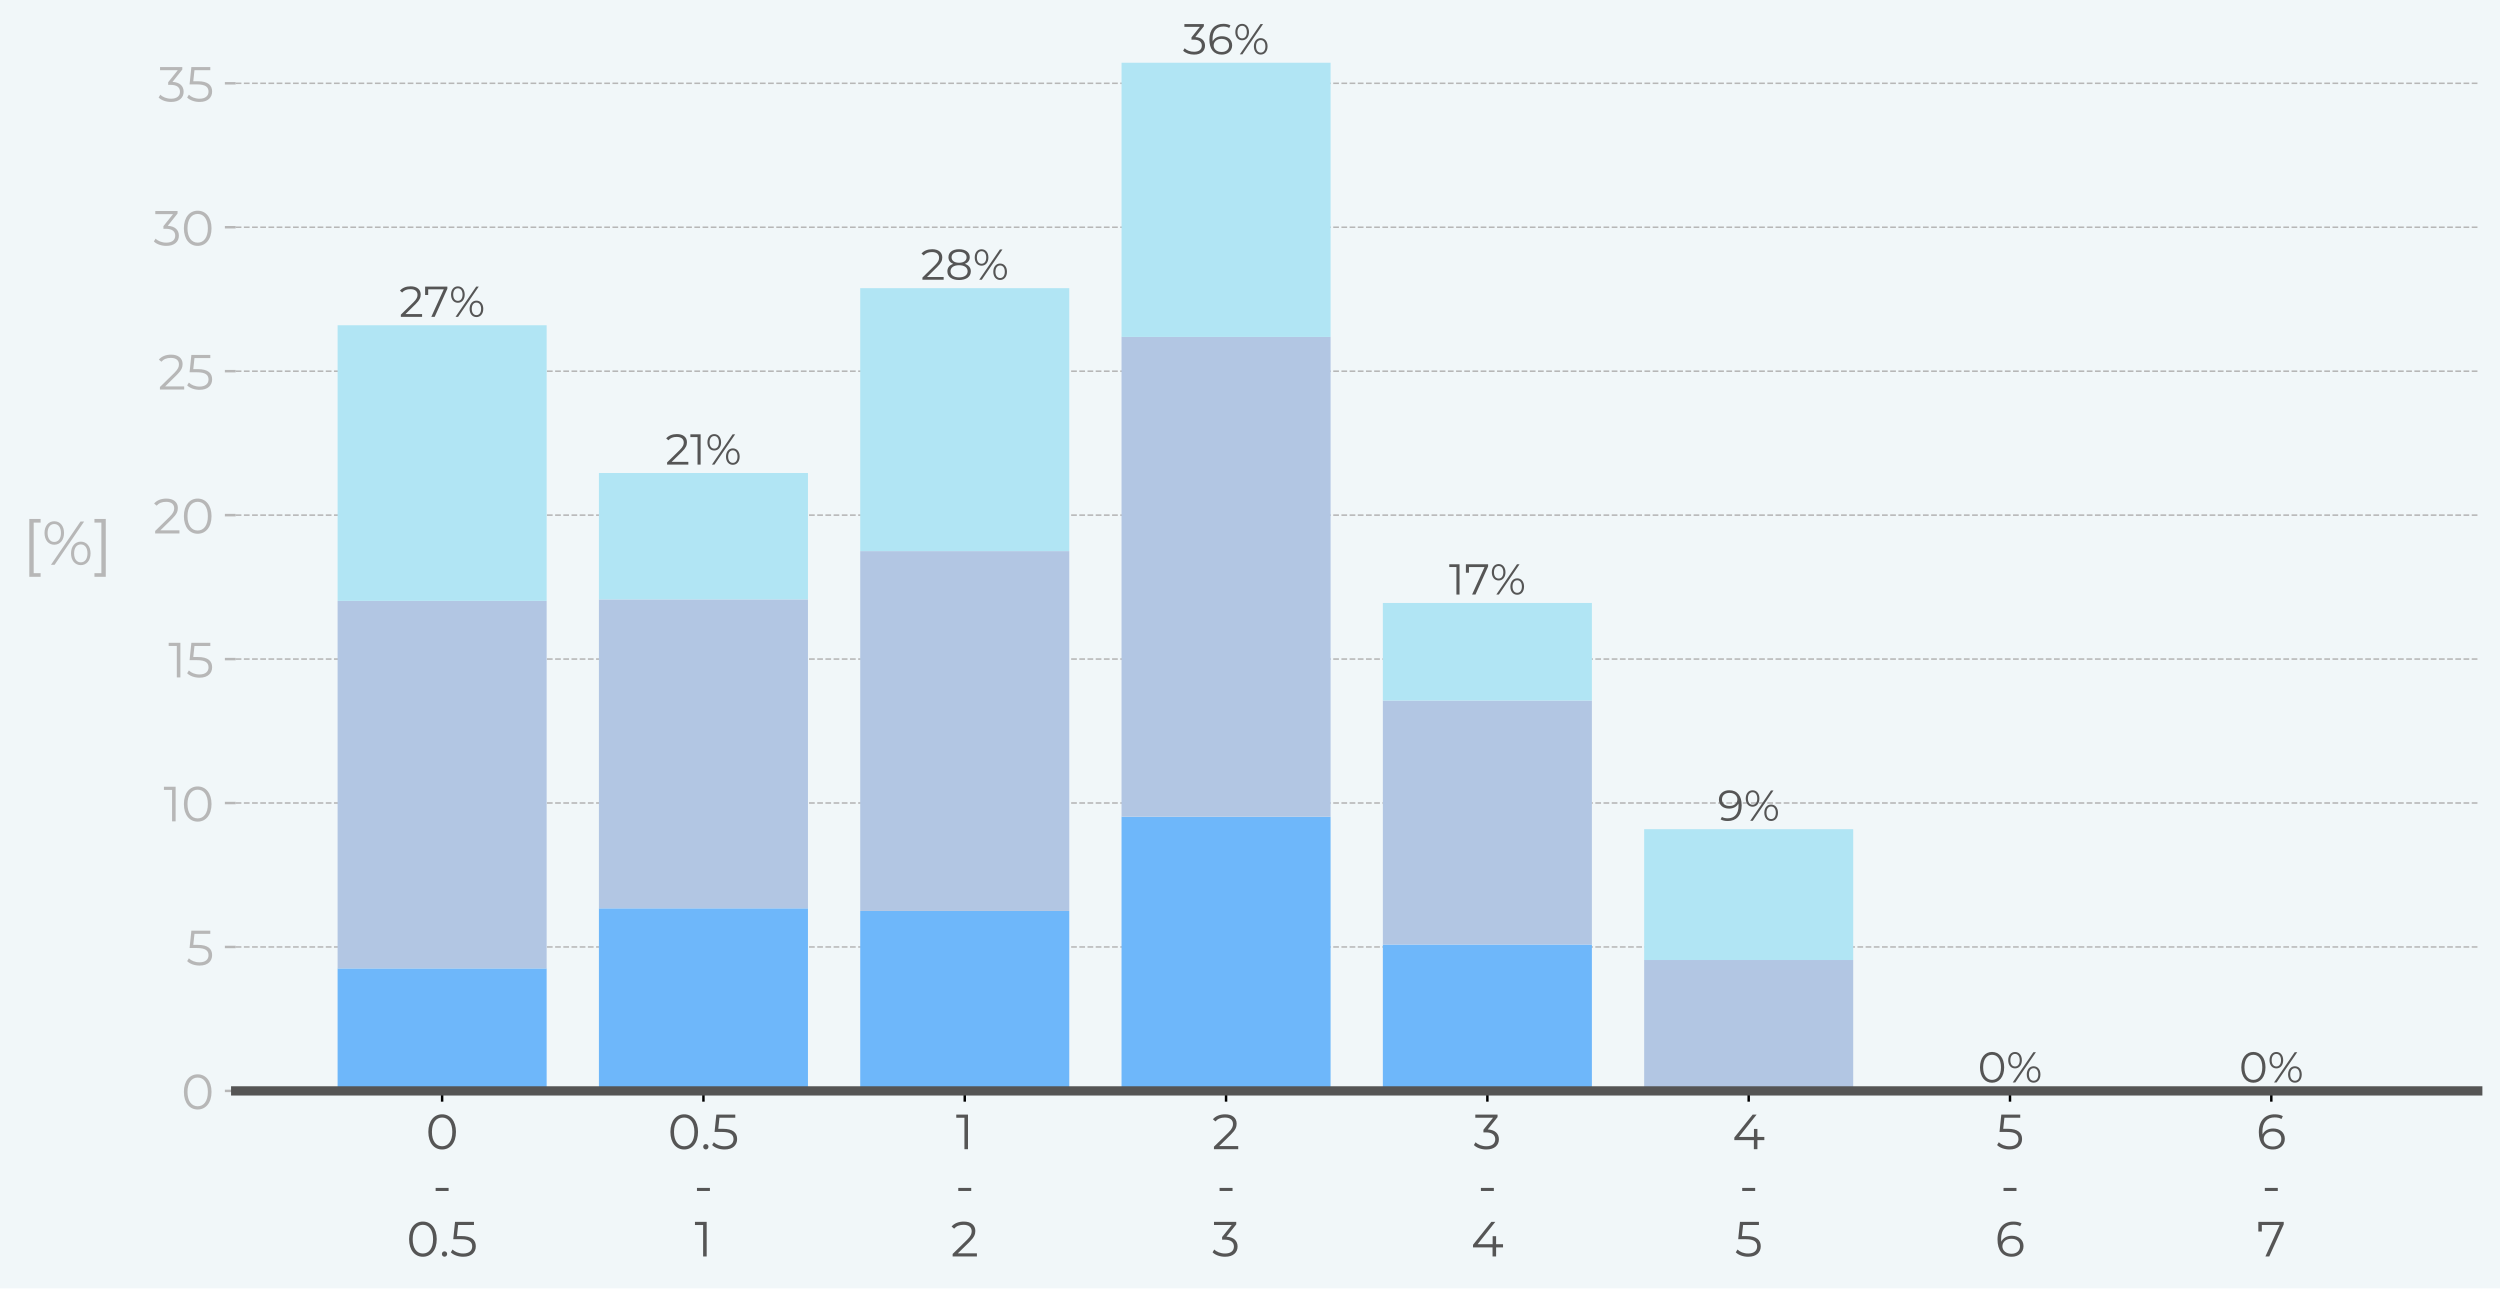
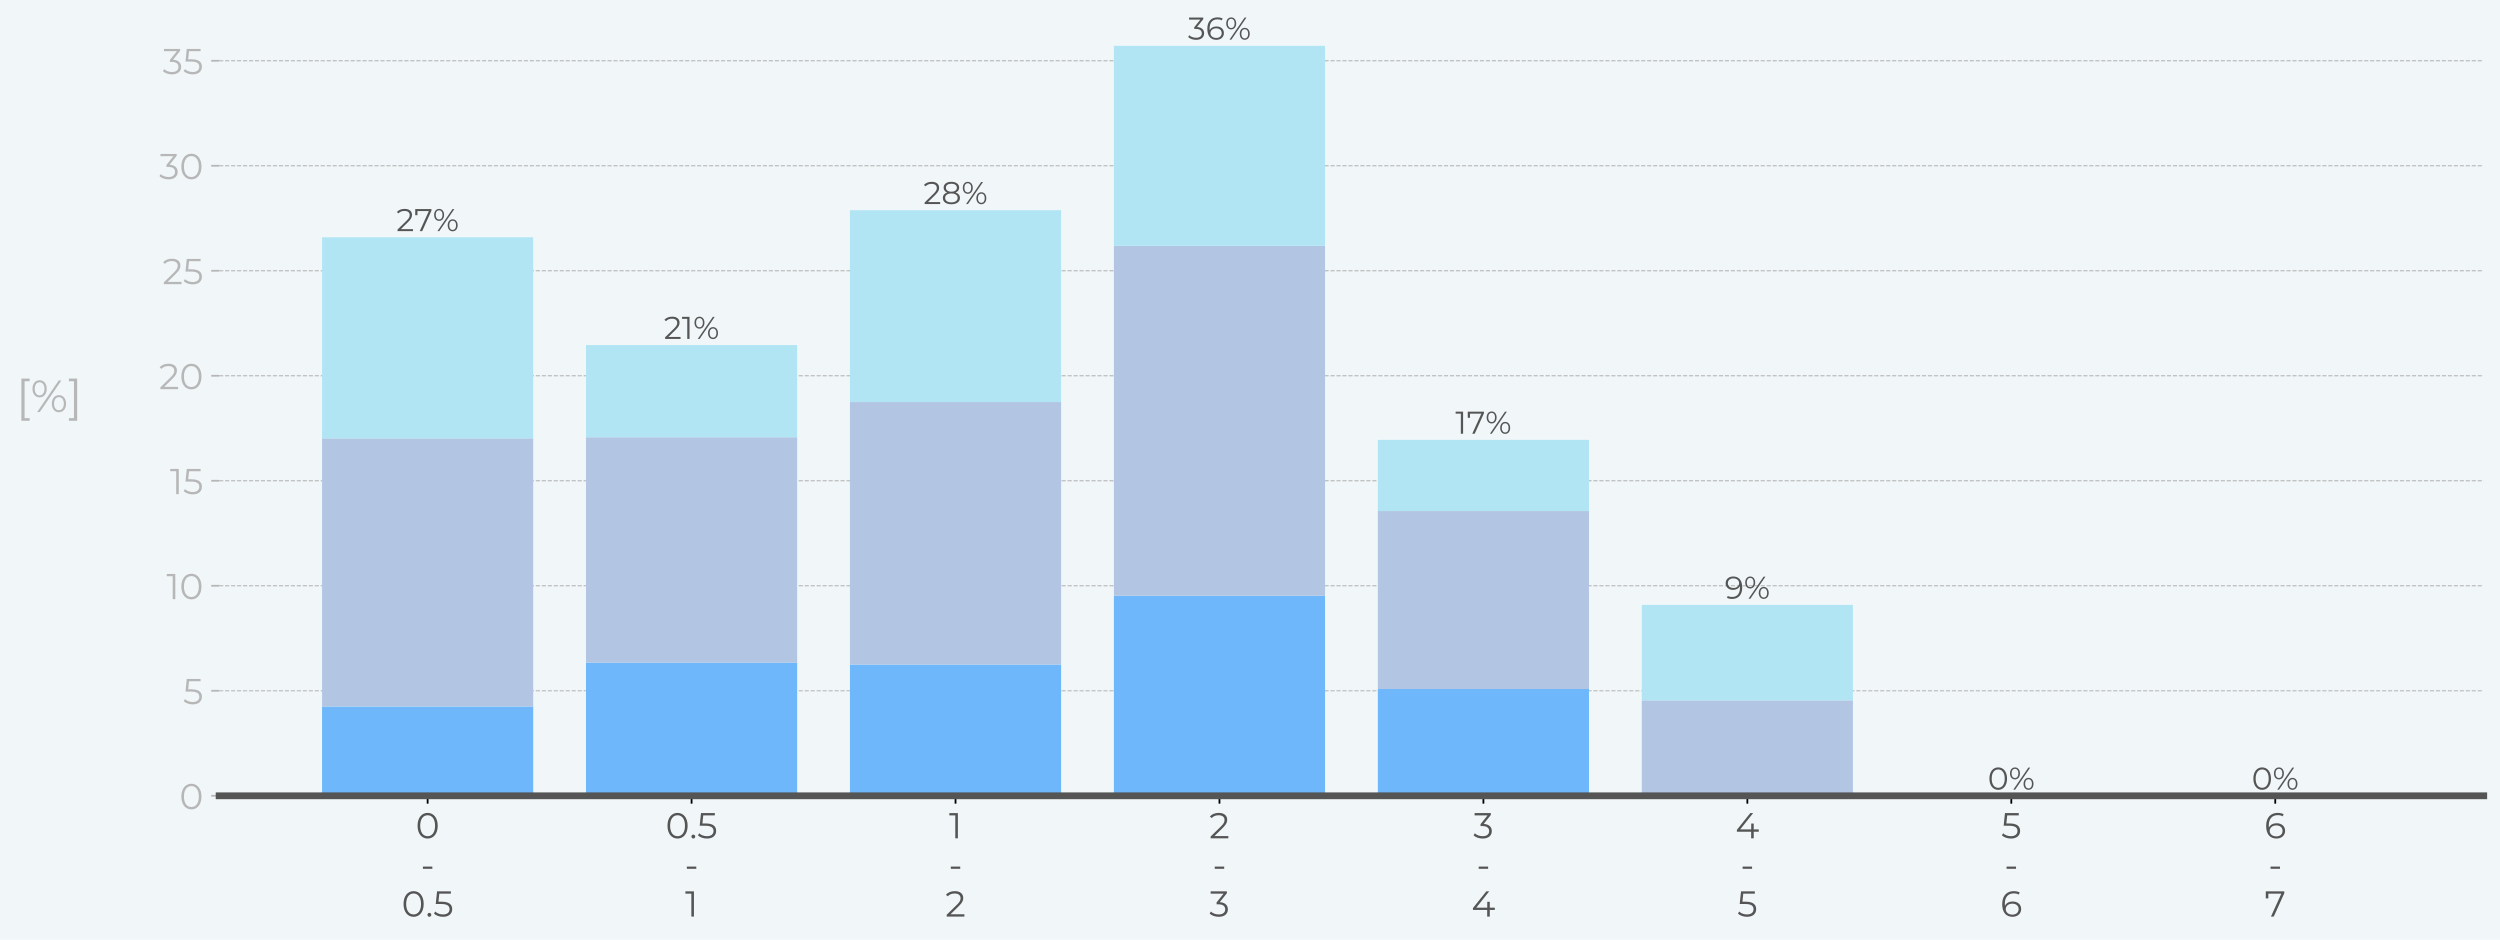
- <svg xmlns="http://www.w3.org/2000/svg" xmlns:xlink="http://www.w3.org/1999/xlink" width="808.855pt" height="416.827pt" viewBox="0 0 808.855 416.827" version="1.1">
+ <svg xmlns="http://www.w3.org/2000/svg" xmlns:xlink="http://www.w3.org/1999/xlink" width="1108.78pt" height="416.827pt" viewBox="0 0 1108.78 416.827" version="1.1">
  <defs>
    <style type="text/css">*{stroke-linejoin: round; stroke-linecap: butt}</style>
  </defs>
  <g id="figure_1">
    <g id="patch_1">
-       <path d="M 0 416.827  L 808.855 416.827  L 808.855 0  L 0 0  z " style="fill: #f1f7f9" />
+       <path d="M 0 416.827  L 1108.78 416.827  L 1108.78 0  L 0 0  z " style="fill: #f1f7f9" />
    </g>
    <g id="axes_1">
      <g id="patch_2">
-         <path d="M 76.255 352.945  L 801.655 352.945  L 801.655 20.305  L 76.255 20.305  z " style="fill: #f1f7f9" />
+         <path d="M 97.18 352.945  L 1101.58 352.945  L 1101.58 20.305  L 97.18 20.305  z " style="fill: #f1f7f9" />
      </g>
      <g id="matplotlib.axis_1">
        <g id="xtick_1">
          <g id="line2d_1">
            <defs>
-               <path id="mc1f35558c4" d="M 0 0  L 0 3.5  " style="stroke: #000000; stroke-width: 0.8" />
+               <path id="m3d3ce4e5b3" d="M 0 0  L 0 3.5  " style="stroke: #000000; stroke-width: 0.8" />
            </defs>
            <g>
-               <use xlink:href="#mc1f35558c4" x="143.046" y="352.945" style="stroke: #000000; stroke-width: 0.8" />
+               <use xlink:href="#m3d3ce4e5b3" x="189.66" y="352.945" style="stroke: #000000; stroke-width: 0.8" />
            </g>
          </g>
          <g id="text_1">
-             <g style="fill: #555555" transform="translate(137.7497 371.8178)scale(0.16 -0.16)">
+             <g style="fill: #555555" transform="translate(184.3635 371.8178)scale(0.16 -0.16)">
              <defs>
                <path id="Montserrat-Regular-30" d="M 2118 -38  C 3155 -38 3910 813 3910 2240  C 3910 3667 3155 4518 2118 4518  C 1082 4518 333 3667 333 2240  C 333 813 1082 -38 2118 -38  z M 2118 384  C 1338 384 800 1043 800 2240  C 800 3437 1338 4096 2118 4096  C 2899 4096 3437 3437 3437 2240  C 3437 1043 2899 384 2118 384  z " transform="scale(0.015625)" />
              </defs>
              <use xlink:href="#Montserrat-Regular-30" />
            </g>
-             <g style="fill: #555555" transform="translate(139.9897 389.1698)scale(0.16 -0.16)">
+             <g style="fill: #555555" transform="translate(186.6035 389.1698)scale(0.16 -0.16)">
              <defs>
                <path id="Montserrat-Regular-2d" d="M 384 1536  L 2061 1536  L 2061 1933  L 384 1933  L 384 1536  z " transform="scale(0.015625)" />
              </defs>
              <use xlink:href="#Montserrat-Regular-2d" />
            </g>
-             <g style="fill: #555555" transform="translate(131.5259 406.5218)scale(0.16 -0.16)">
+             <g style="fill: #555555" transform="translate(178.1397 406.5218)scale(0.16 -0.16)">
              <defs>
                <path id="Montserrat-Regular-2e" d="M 678 -32  C 864 -32 1024 122 1024 320  C 1024 518 864 666 678 666  C 493 666 339 518 339 320  C 339 122 493 -32 678 -32  z " transform="scale(0.015625)" />
                <path id="Montserrat-Regular-35" d="M 1510 2643  L 934 2643  L 1088 4070  L 3136 4070  L 3136 4480  L 685 4480  L 454 2234  L 1408 2234  C 2547 2234 2906 1875 2906 1299  C 2906 755 2502 384 1741 384  C 1165 384 653 602 365 902  L 141 538  C 486 186 1101 -38 1747 -38  C 2842 -38 3373 557 3373 1318  C 3373 2112 2861 2643 1510 2643  z " transform="scale(0.015625)" />
              </defs>
              <use xlink:href="#Montserrat-Regular-30" />
              <use xlink:href="#Montserrat-Regular-2e" x="66.2" />
              <use xlink:href="#Montserrat-Regular-35" x="87.4" />
            </g>
          </g>
        </g>
        <g id="xtick_2">
          <g id="line2d_2">
            <g>
-               <use xlink:href="#mc1f35558c4" x="227.591" y="352.945" style="stroke: #000000; stroke-width: 0.8" />
+               <use xlink:href="#m3d3ce4e5b3" x="306.723" y="352.945" style="stroke: #000000; stroke-width: 0.8" />
            </g>
          </g>
          <g id="text_2">
-             <g style="fill: #555555" transform="translate(216.0714 371.8178)scale(0.16 -0.16)">
+             <g style="fill: #555555" transform="translate(295.2027 371.8178)scale(0.16 -0.16)">
              <use xlink:href="#Montserrat-Regular-30" />
              <use xlink:href="#Montserrat-Regular-2e" x="66.2" />
              <use xlink:href="#Montserrat-Regular-35" x="87.4" />
            </g>
-             <g style="fill: #555555" transform="translate(224.5351 389.1698)scale(0.16 -0.16)">
-               <use xlink:href="#Montserrat-Regular-2d" />
-             </g>
-             <g style="fill: #555555" transform="translate(224.7039 406.5218)scale(0.16 -0.16)">
+             <g style="fill: #555555" transform="translate(303.6664 389.1698)scale(0.16 -0.16)">
+               <use xlink:href="#Montserrat-Regular-2d" />
+             </g>
+             <g style="fill: #555555" transform="translate(303.8352 406.5218)scale(0.16 -0.16)">
              <defs>
                <path id="Montserrat-Regular-31" d="M 58 4480  L 58 4070  L 1114 4070  L 1114 0  L 1574 0  L 1574 4480  L 58 4480  z " transform="scale(0.015625)" />
              </defs>
              <use xlink:href="#Montserrat-Regular-31" />
            </g>
          </g>
        </g>
        <g id="xtick_3">
          <g id="line2d_3">
            <g>
-               <use xlink:href="#mc1f35558c4" x="312.137" y="352.945" style="stroke: #000000; stroke-width: 0.8" />
+               <use xlink:href="#m3d3ce4e5b3" x="423.786" y="352.945" style="stroke: #000000; stroke-width: 0.8" />
            </g>
          </g>
          <g id="text_3">
-             <g style="fill: #555555" transform="translate(309.2493 371.8178)scale(0.16 -0.16)">
+             <g style="fill: #555555" transform="translate(420.8981 371.8178)scale(0.16 -0.16)">
              <use xlink:href="#Montserrat-Regular-31" />
            </g>
-             <g style="fill: #555555" transform="translate(309.0806 389.1698)scale(0.16 -0.16)">
-               <use xlink:href="#Montserrat-Regular-2d" />
-             </g>
-             <g style="fill: #555555" transform="translate(307.5931 406.5218)scale(0.16 -0.16)">
+             <g style="fill: #555555" transform="translate(420.7293 389.1698)scale(0.16 -0.16)">
+               <use xlink:href="#Montserrat-Regular-2d" />
+             </g>
+             <g style="fill: #555555" transform="translate(419.2418 406.5218)scale(0.16 -0.16)">
              <defs>
                <path id="Montserrat-Regular-32" d="M 928 410  L 2451 1907  C 3053 2496 3187 2880 3187 3309  C 3187 4058 2611 4518 1702 4518  C 1018 4518 461 4288 115 3878  L 442 3597  C 736 3936 1139 4096 1664 4096  C 2349 4096 2714 3776 2714 3258  C 2714 2950 2618 2650 2112 2150  L 250 326  L 250 0  L 3392 0  L 3392 410  L 928 410  z " transform="scale(0.015625)" />
              </defs>
              <use xlink:href="#Montserrat-Regular-32" />
            </g>
          </g>
        </g>
        <g id="xtick_4">
          <g id="line2d_4">
            <g>
-               <use xlink:href="#mc1f35558c4" x="396.682" y="352.945" style="stroke: #000000; stroke-width: 0.8" />
+               <use xlink:href="#m3d3ce4e5b3" x="540.849" y="352.945" style="stroke: #000000; stroke-width: 0.8" />
            </g>
          </g>
          <g id="text_4">
-             <g style="fill: #555555" transform="translate(392.1385 371.8178)scale(0.16 -0.16)">
+             <g style="fill: #555555" transform="translate(536.3048 371.8178)scale(0.16 -0.16)">
              <use xlink:href="#Montserrat-Regular-32" />
            </g>
-             <g style="fill: #555555" transform="translate(393.626 389.1698)scale(0.16 -0.16)">
-               <use xlink:href="#Montserrat-Regular-2d" />
-             </g>
-             <g style="fill: #555555" transform="translate(392.1698 406.5218)scale(0.16 -0.16)">
+             <g style="fill: #555555" transform="translate(537.7923 389.1698)scale(0.16 -0.16)">
+               <use xlink:href="#Montserrat-Regular-2d" />
+             </g>
+             <g style="fill: #555555" transform="translate(536.336 406.5218)scale(0.16 -0.16)">
              <defs>
                <path id="Montserrat-Regular-33" d="M 1856 2560  L 3123 4154  L 3123 4480  L 243 4480  L 243 4070  L 2534 4070  L 1293 2515  L 1293 2176  L 1613 2176  C 2445 2176 2822 1824 2822 1286  C 2822 730 2413 384 1670 384  C 1088 384 570 602 282 902  L 58 538  C 403 186 1024 -38 1670 -38  C 2752 -38 3296 538 3296 1286  C 3296 2003 2816 2509 1856 2560  z " transform="scale(0.015625)" />
              </defs>
              <use xlink:href="#Montserrat-Regular-33" />
            </g>
          </g>
        </g>
        <g id="xtick_5">
          <g id="line2d_5">
            <g>
-               <use xlink:href="#mc1f35558c4" x="481.228" y="352.945" style="stroke: #000000; stroke-width: 0.8" />
+               <use xlink:href="#m3d3ce4e5b3" x="657.911" y="352.945" style="stroke: #000000; stroke-width: 0.8" />
            </g>
          </g>
          <g id="text_5">
-             <g style="fill: #555555" transform="translate(476.7152 371.8178)scale(0.16 -0.16)">
+             <g style="fill: #555555" transform="translate(653.399 371.8178)scale(0.16 -0.16)">
              <use xlink:href="#Montserrat-Regular-33" />
            </g>
-             <g style="fill: #555555" transform="translate(478.1715 389.1698)scale(0.16 -0.16)">
-               <use xlink:href="#Montserrat-Regular-2d" />
-             </g>
-             <g style="fill: #555555" transform="translate(475.9402 406.5218)scale(0.16 -0.16)">
+             <g style="fill: #555555" transform="translate(654.8552 389.1698)scale(0.16 -0.16)">
+               <use xlink:href="#Montserrat-Regular-2d" />
+             </g>
+             <g style="fill: #555555" transform="translate(652.624 406.5218)scale(0.16 -0.16)">
              <defs>
                <path id="Montserrat-Regular-34" d="M 4141 1587  L 3245 1587  L 3245 2624  L 2797 2624  L 2797 1587  L 851 1587  L 3142 4480  L 2630 4480  L 256 1510  L 256 1178  L 2784 1178  L 2784 0  L 3245 0  L 3245 1178  L 4141 1178  L 4141 1587  z " transform="scale(0.015625)" />
              </defs>
              <use xlink:href="#Montserrat-Regular-34" />
            </g>
          </g>
        </g>
        <g id="xtick_6">
          <g id="line2d_6">
            <g>
-               <use xlink:href="#mc1f35558c4" x="565.773" y="352.945" style="stroke: #000000; stroke-width: 0.8" />
+               <use xlink:href="#m3d3ce4e5b3" x="774.974" y="352.945" style="stroke: #000000; stroke-width: 0.8" />
            </g>
          </g>
          <g id="text_6">
-             <g style="fill: #555555" transform="translate(560.4857 371.8178)scale(0.16 -0.16)">
+             <g style="fill: #555555" transform="translate(769.6869 371.8178)scale(0.16 -0.16)">
              <use xlink:href="#Montserrat-Regular-34" />
            </g>
-             <g style="fill: #555555" transform="translate(562.7169 389.1698)scale(0.16 -0.16)">
-               <use xlink:href="#Montserrat-Regular-2d" />
-             </g>
-             <g style="fill: #555555" transform="translate(561.2457 406.5218)scale(0.16 -0.16)">
+             <g style="fill: #555555" transform="translate(771.9182 389.1698)scale(0.16 -0.16)">
+               <use xlink:href="#Montserrat-Regular-2d" />
+             </g>
+             <g style="fill: #555555" transform="translate(770.4469 406.5218)scale(0.16 -0.16)">
              <use xlink:href="#Montserrat-Regular-35" />
            </g>
          </g>
        </g>
        <g id="xtick_7">
          <g id="line2d_7">
            <g>
-               <use xlink:href="#mc1f35558c4" x="650.319" y="352.945" style="stroke: #000000; stroke-width: 0.8" />
+               <use xlink:href="#m3d3ce4e5b3" x="892.037" y="352.945" style="stroke: #000000; stroke-width: 0.8" />
            </g>
          </g>
          <g id="text_7">
-             <g style="fill: #555555" transform="translate(645.7911 371.8178)scale(0.16 -0.16)">
+             <g style="fill: #555555" transform="translate(887.5098 371.8178)scale(0.16 -0.16)">
              <use xlink:href="#Montserrat-Regular-35" />
            </g>
-             <g style="fill: #555555" transform="translate(647.2624 389.1698)scale(0.16 -0.16)">
-               <use xlink:href="#Montserrat-Regular-2d" />
-             </g>
-             <g style="fill: #555555" transform="translate(645.4461 406.5218)scale(0.16 -0.16)">
+             <g style="fill: #555555" transform="translate(888.9811 389.1698)scale(0.16 -0.16)">
+               <use xlink:href="#Montserrat-Regular-2d" />
+             </g>
+             <g style="fill: #555555" transform="translate(887.1648 406.5218)scale(0.16 -0.16)">
              <defs>
                <path id="Montserrat-Regular-36" d="M 2189 2682  C 1568 2682 1043 2406 819 1914  C 806 2048 800 2176 800 2278  C 800 3494 1421 4115 2387 4115  C 2720 4115 3027 4058 3258 3904  L 3443 4275  C 3162 4448 2784 4518 2381 4518  C 1165 4518 333 3725 333 2202  C 333 787 979 -38 2170 -38  C 3040 -38 3699 499 3699 1338  C 3699 2157 3078 2682 2189 2682  z M 2150 352  C 1376 352 966 819 966 1312  C 966 1869 1434 2291 2118 2291  C 2810 2291 3245 1914 3245 1325  C 3245 730 2797 352 2150 352  z " transform="scale(0.015625)" />
              </defs>
              <use xlink:href="#Montserrat-Regular-36" />
            </g>
          </g>
        </g>
        <g id="xtick_8">
          <g id="line2d_8">
            <g>
-               <use xlink:href="#mc1f35558c4" x="734.864" y="352.945" style="stroke: #000000; stroke-width: 0.8" />
+               <use xlink:href="#m3d3ce4e5b3" x="1009.1" y="352.945" style="stroke: #000000; stroke-width: 0.8" />
            </g>
          </g>
          <g id="text_8">
-             <g style="fill: #555555" transform="translate(729.9916 371.8178)scale(0.16 -0.16)">
+             <g style="fill: #555555" transform="translate(1004.228 371.8178)scale(0.16 -0.16)">
              <use xlink:href="#Montserrat-Regular-36" />
            </g>
-             <g style="fill: #555555" transform="translate(731.8078 389.1698)scale(0.16 -0.16)">
-               <use xlink:href="#Montserrat-Regular-2d" />
-             </g>
-             <g style="fill: #555555" transform="translate(730.1516 406.5218)scale(0.16 -0.16)">
+             <g style="fill: #555555" transform="translate(1006.044 389.1698)scale(0.16 -0.16)">
+               <use xlink:href="#Montserrat-Regular-2d" />
+             </g>
+             <g style="fill: #555555" transform="translate(1004.388 406.5218)scale(0.16 -0.16)">
              <defs>
                <path id="Montserrat-Regular-37" d="M 205 4480  L 205 3232  L 659 3232  L 659 4070  L 2963 4070  L 1120 0  L 1619 0  L 3494 4154  L 3494 4480  L 205 4480  z " transform="scale(0.015625)" />
              </defs>
              <use xlink:href="#Montserrat-Regular-37" />
            </g>
          </g>
        </g>
      </g>
      <g id="matplotlib.axis_2">
        <g id="ytick_1">
          <g id="line2d_9">
-             <path d="M 76.255 352.945  L 801.655 352.945  " clip-path="url(#p799f8d2987)" style="fill: none; stroke-dasharray: 1.85,0.8; stroke-dashoffset: 0; stroke: #b7b7b7; stroke-width: 0.5" />
+             <path d="M 97.18 352.945  L 1101.58 352.945  " clip-path="url(#p74a2c3340b)" style="fill: none; stroke-dasharray: 1.85,0.8; stroke-dashoffset: 0; stroke: #b7b7b7; stroke-width: 0.5" />
          </g>
          <g id="line2d_10">
            <defs>
-               <path id="m64c50b0c82" d="M 0 0  L -3.5 0  " style="stroke: #b7b7b7; stroke-width: 0.8" />
+               <path id="m99c6a0f9e1" d="M 0 0  L -3.5 0  " style="stroke: #b7b7b7; stroke-width: 0.8" />
            </defs>
            <g>
-               <use xlink:href="#m64c50b0c82" x="76.255" y="352.945" style="fill: #b7b7b7; stroke: #b7b7b7; stroke-width: 0.8" />
+               <use xlink:href="#m99c6a0f9e1" x="97.18" y="352.945" style="fill: #b7b7b7; stroke: #b7b7b7; stroke-width: 0.8" />
            </g>
          </g>
          <g id="text_9">
-             <g style="fill: #b7b7b7" transform="translate(58.6625 358.8816)scale(0.16 -0.16)">
+             <g style="fill: #b7b7b7" transform="translate(79.5875 358.8816)scale(0.16 -0.16)">
              <use xlink:href="#Montserrat-Regular-30" />
            </g>
          </g>
        </g>
        <g id="ytick_2">
          <g id="line2d_11">
-             <path d="M 76.255 306.376  L 801.655 306.376  " clip-path="url(#p799f8d2987)" style="fill: none; stroke-dasharray: 1.85,0.8; stroke-dashoffset: 0; stroke: #b7b7b7; stroke-width: 0.5" />
+             <path d="M 97.18 306.376  L 1101.58 306.376  " clip-path="url(#p74a2c3340b)" style="fill: none; stroke-dasharray: 1.85,0.8; stroke-dashoffset: 0; stroke: #b7b7b7; stroke-width: 0.5" />
          </g>
          <g id="line2d_12">
            <g>
-               <use xlink:href="#m64c50b0c82" x="76.255" y="306.376" style="fill: #b7b7b7; stroke: #b7b7b7; stroke-width: 0.8" />
+               <use xlink:href="#m99c6a0f9e1" x="97.18" y="306.376" style="fill: #b7b7b7; stroke: #b7b7b7; stroke-width: 0.8" />
            </g>
          </g>
          <g id="text_10">
-             <g style="fill: #b7b7b7" transform="translate(60.2 312.312)scale(0.16 -0.16)">
+             <g style="fill: #b7b7b7" transform="translate(81.125 312.312)scale(0.16 -0.16)">
              <use xlink:href="#Montserrat-Regular-35" />
            </g>
          </g>
        </g>
        <g id="ytick_3">
          <g id="line2d_13">
-             <path d="M 76.255 259.806  L 801.655 259.806  " clip-path="url(#p799f8d2987)" style="fill: none; stroke-dasharray: 1.85,0.8; stroke-dashoffset: 0; stroke: #b7b7b7; stroke-width: 0.5" />
+             <path d="M 97.18 259.806  L 1101.58 259.806  " clip-path="url(#p74a2c3340b)" style="fill: none; stroke-dasharray: 1.85,0.8; stroke-dashoffset: 0; stroke: #b7b7b7; stroke-width: 0.5" />
          </g>
          <g id="line2d_14">
            <g>
-               <use xlink:href="#m64c50b0c82" x="76.255" y="259.806" style="fill: #b7b7b7; stroke: #b7b7b7; stroke-width: 0.8" />
+               <use xlink:href="#m99c6a0f9e1" x="97.18" y="259.806" style="fill: #b7b7b7; stroke: #b7b7b7; stroke-width: 0.8" />
            </g>
          </g>
          <g id="text_11">
-             <g style="fill: #b7b7b7" transform="translate(52.8875 265.7424)scale(0.16 -0.16)">
+             <g style="fill: #b7b7b7" transform="translate(73.8125 265.7424)scale(0.16 -0.16)">
              <use xlink:href="#Montserrat-Regular-31" />
              <use xlink:href="#Montserrat-Regular-30" x="36.1" />
            </g>
          </g>
        </g>
        <g id="ytick_4">
          <g id="line2d_15">
-             <path d="M 76.255 213.237  L 801.655 213.237  " clip-path="url(#p799f8d2987)" style="fill: none; stroke-dasharray: 1.85,0.8; stroke-dashoffset: 0; stroke: #b7b7b7; stroke-width: 0.5" />
+             <path d="M 97.18 213.237  L 1101.58 213.237  " clip-path="url(#p74a2c3340b)" style="fill: none; stroke-dasharray: 1.85,0.8; stroke-dashoffset: 0; stroke: #b7b7b7; stroke-width: 0.5" />
          </g>
          <g id="line2d_16">
            <g>
-               <use xlink:href="#m64c50b0c82" x="76.255" y="213.237" style="fill: #b7b7b7; stroke: #b7b7b7; stroke-width: 0.8" />
+               <use xlink:href="#m99c6a0f9e1" x="97.18" y="213.237" style="fill: #b7b7b7; stroke: #b7b7b7; stroke-width: 0.8" />
            </g>
          </g>
          <g id="text_12">
-             <g style="fill: #b7b7b7" transform="translate(54.425 219.1728)scale(0.16 -0.16)">
+             <g style="fill: #b7b7b7" transform="translate(75.35 219.1728)scale(0.16 -0.16)">
              <use xlink:href="#Montserrat-Regular-31" />
              <use xlink:href="#Montserrat-Regular-35" x="36.1" />
            </g>
          </g>
        </g>
        <g id="ytick_5">
          <g id="line2d_17">
-             <path d="M 76.255 166.667  L 801.655 166.667  " clip-path="url(#p799f8d2987)" style="fill: none; stroke-dasharray: 1.85,0.8; stroke-dashoffset: 0; stroke: #b7b7b7; stroke-width: 0.5" />
+             <path d="M 97.18 166.667  L 1101.58 166.667  " clip-path="url(#p74a2c3340b)" style="fill: none; stroke-dasharray: 1.85,0.8; stroke-dashoffset: 0; stroke: #b7b7b7; stroke-width: 0.5" />
          </g>
          <g id="line2d_18">
            <g>
-               <use xlink:href="#m64c50b0c82" x="76.255" y="166.667" style="fill: #b7b7b7; stroke: #b7b7b7; stroke-width: 0.8" />
+               <use xlink:href="#m99c6a0f9e1" x="97.18" y="166.667" style="fill: #b7b7b7; stroke: #b7b7b7; stroke-width: 0.8" />
            </g>
          </g>
          <g id="text_13">
-             <g style="fill: #b7b7b7" transform="translate(49.575 172.6032)scale(0.16 -0.16)">
+             <g style="fill: #b7b7b7" transform="translate(70.5 172.6032)scale(0.16 -0.16)">
              <use xlink:href="#Montserrat-Regular-32" />
              <use xlink:href="#Montserrat-Regular-30" x="56.8" />
            </g>
          </g>
        </g>
        <g id="ytick_6">
          <g id="line2d_19">
-             <path d="M 76.255 120.097  L 801.655 120.097  " clip-path="url(#p799f8d2987)" style="fill: none; stroke-dasharray: 1.85,0.8; stroke-dashoffset: 0; stroke: #b7b7b7; stroke-width: 0.5" />
+             <path d="M 97.18 120.097  L 1101.58 120.097  " clip-path="url(#p74a2c3340b)" style="fill: none; stroke-dasharray: 1.85,0.8; stroke-dashoffset: 0; stroke: #b7b7b7; stroke-width: 0.5" />
          </g>
          <g id="line2d_20">
            <g>
-               <use xlink:href="#m64c50b0c82" x="76.255" y="120.097" style="fill: #b7b7b7; stroke: #b7b7b7; stroke-width: 0.8" />
+               <use xlink:href="#m99c6a0f9e1" x="97.18" y="120.097" style="fill: #b7b7b7; stroke: #b7b7b7; stroke-width: 0.8" />
            </g>
          </g>
          <g id="text_14">
-             <g style="fill: #b7b7b7" transform="translate(51.1125 126.0336)scale(0.16 -0.16)">
+             <g style="fill: #b7b7b7" transform="translate(72.0375 126.0336)scale(0.16 -0.16)">
              <use xlink:href="#Montserrat-Regular-32" />
              <use xlink:href="#Montserrat-Regular-35" x="56.8" />
            </g>
          </g>
        </g>
        <g id="ytick_7">
          <g id="line2d_21">
-             <path d="M 76.255 73.528  L 801.655 73.528  " clip-path="url(#p799f8d2987)" style="fill: none; stroke-dasharray: 1.85,0.8; stroke-dashoffset: 0; stroke: #b7b7b7; stroke-width: 0.5" />
+             <path d="M 97.18 73.528  L 1101.58 73.528  " clip-path="url(#p74a2c3340b)" style="fill: none; stroke-dasharray: 1.85,0.8; stroke-dashoffset: 0; stroke: #b7b7b7; stroke-width: 0.5" />
          </g>
          <g id="line2d_22">
            <g>
-               <use xlink:href="#m64c50b0c82" x="76.255" y="73.528" style="fill: #b7b7b7; stroke: #b7b7b7; stroke-width: 0.8" />
+               <use xlink:href="#m99c6a0f9e1" x="97.18" y="73.528" style="fill: #b7b7b7; stroke: #b7b7b7; stroke-width: 0.8" />
            </g>
          </g>
          <g id="text_15">
-             <g style="fill: #b7b7b7" transform="translate(49.6375 79.46396)scale(0.16 -0.16)">
+             <g style="fill: #b7b7b7" transform="translate(70.5625 79.46396)scale(0.16 -0.16)">
              <use xlink:href="#Montserrat-Regular-33" />
              <use xlink:href="#Montserrat-Regular-30" x="56.4" />
            </g>
          </g>
        </g>
        <g id="ytick_8">
          <g id="line2d_23">
-             <path d="M 76.255 26.958  L 801.655 26.958  " clip-path="url(#p799f8d2987)" style="fill: none; stroke-dasharray: 1.85,0.8; stroke-dashoffset: 0; stroke: #b7b7b7; stroke-width: 0.5" />
+             <path d="M 97.18 26.958  L 1101.58 26.958  " clip-path="url(#p74a2c3340b)" style="fill: none; stroke-dasharray: 1.85,0.8; stroke-dashoffset: 0; stroke: #b7b7b7; stroke-width: 0.5" />
          </g>
          <g id="line2d_24">
            <g>
-               <use xlink:href="#m64c50b0c82" x="76.255" y="26.958" style="fill: #b7b7b7; stroke: #b7b7b7; stroke-width: 0.8" />
+               <use xlink:href="#m99c6a0f9e1" x="97.18" y="26.958" style="fill: #b7b7b7; stroke: #b7b7b7; stroke-width: 0.8" />
            </g>
          </g>
          <g id="text_16">
-             <g style="fill: #b7b7b7" transform="translate(51.175 32.89436)scale(0.16 -0.16)">
+             <g style="fill: #b7b7b7" transform="translate(72.1 32.89436)scale(0.16 -0.16)">
              <use xlink:href="#Montserrat-Regular-33" />
              <use xlink:href="#Montserrat-Regular-35" x="56.4" />
            </g>
          </g>
        </g>
        <g id="text_17">
          <g style="fill: #b7b7b7" transform="translate(7.2 182.7441)scale(0.2 -0.2)">
            <defs>
              <path id="Montserrat-Regular-5b" d="M 730 -1242  L 1901 -1242  L 1901 -864  L 1184 -864  L 1184 4371  L 1901 4371  L 1901 4749  L 730 4749  L 730 -1242  z " transform="scale(0.015625)" />
              <path id="Montserrat-Regular-25" d="M 1280 2080  C 1875 2080 2291 2560 2291 3296  C 2291 4032 1875 4512 1280 4512  C 678 4512 269 4026 269 3296  C 269 2566 678 2080 1280 2080  z M 934 0  L 1312 0  L 4371 4480  L 3994 4480  L 934 0  z M 1280 2368  C 858 2368 589 2720 589 3296  C 589 3872 858 4224 1280 4224  C 1696 4224 1971 3878 1971 3296  C 1971 2714 1696 2368 1280 2368  z M 4026 -32  C 4627 -32 5037 454 5037 1184  C 5037 1914 4627 2400 4026 2400  C 3430 2400 3014 1914 3014 1184  C 3014 454 3430 -32 4026 -32  z M 4026 256  C 3610 256 3334 602 3334 1184  C 3334 1766 3610 2112 4026 2112  C 4448 2112 4717 1760 4717 1184  C 4717 608 4448 256 4026 256  z " transform="scale(0.015625)" />
              <path id="Montserrat-Regular-5d" d="M 1306 -1242  L 1306 4749  L 134 4749  L 134 4371  L 851 4371  L 851 -864  L 134 -864  L 134 -1242  L 1306 -1242  z " transform="scale(0.015625)" />
            </defs>
            <use xlink:href="#Montserrat-Regular-5b" />
            <use xlink:href="#Montserrat-Regular-25" x="31.8" />
            <use xlink:href="#Montserrat-Regular-5d" x="114.7" />
          </g>
        </g>
      </g>
      <g id="patch_3">
-         <path d="M 109.228 352.945  L 176.864 352.945  L 176.864 313.312  L 109.228 313.312  z " clip-path="url(#p799f8d2987)" style="fill: #6eb7fa" />
+         <path d="M 142.835 352.945  L 236.485 352.945  L 236.485 313.312  L 142.835 313.312  z " clip-path="url(#p74a2c3340b)" style="fill: #6eb7fa" />
      </g>
      <g id="patch_4">
-         <path d="M 193.773 352.945  L 261.41 352.945  L 261.41 293.881  L 193.773 293.881  z " clip-path="url(#p799f8d2987)" style="fill: #6eb7fa" />
+         <path d="M 259.897 352.945  L 353.548 352.945  L 353.548 293.881  L 259.897 293.881  z " clip-path="url(#p74a2c3340b)" style="fill: #6eb7fa" />
      </g>
      <g id="patch_5">
-         <path d="M 278.319 352.945  L 345.955 352.945  L 345.955 294.733  L 278.319 294.733  z " clip-path="url(#p799f8d2987)" style="fill: #6eb7fa" />
+         <path d="M 376.96 352.945  L 470.611 352.945  L 470.611 294.733  L 376.96 294.733  z " clip-path="url(#p74a2c3340b)" style="fill: #6eb7fa" />
      </g>
      <g id="patch_6">
-         <path d="M 362.864 352.945  L 430.5 352.945  L 430.5 264.241  L 362.864 264.241  z " clip-path="url(#p799f8d2987)" style="fill: #6eb7fa" />
+         <path d="M 494.023 352.945  L 587.674 352.945  L 587.674 264.241  L 494.023 264.241  z " clip-path="url(#p74a2c3340b)" style="fill: #6eb7fa" />
      </g>
      <g id="patch_7">
-         <path d="M 447.41 352.945  L 515.046 352.945  L 515.046 305.586  L 447.41 305.586  z " clip-path="url(#p799f8d2987)" style="fill: #6eb7fa" />
+         <path d="M 611.086 352.945  L 704.737 352.945  L 704.737 305.586  L 611.086 305.586  z " clip-path="url(#p74a2c3340b)" style="fill: #6eb7fa" />
      </g>
      <g id="patch_8">
-         <path d="M 531.955 352.945  L 599.591 352.945  L 599.591 352.945  L 531.955 352.945  z " clip-path="url(#p799f8d2987)" style="fill: #6eb7fa" />
+         <path d="M 728.149 352.945  L 821.8 352.945  L 821.8 352.945  L 728.149 352.945  z " clip-path="url(#p74a2c3340b)" style="fill: #6eb7fa" />
      </g>
      <g id="patch_9">
-         <path d="M 616.5 352.945  L 684.137 352.945  L 684.137 352.945  L 616.5 352.945  z " clip-path="url(#p799f8d2987)" style="fill: #6eb7fa" />
+         <path d="M 845.212 352.945  L 938.863 352.945  L 938.863 352.945  L 845.212 352.945  z " clip-path="url(#p74a2c3340b)" style="fill: #6eb7fa" />
      </g>
      <g id="patch_10">
-         <path d="M 701.046 352.945  L 768.682 352.945  L 768.682 352.945  L 701.046 352.945  z " clip-path="url(#p799f8d2987)" style="fill: #6eb7fa" />
+         <path d="M 962.275 352.945  L 1055.925 352.945  L 1055.925 352.945  L 962.275 352.945  z " clip-path="url(#p74a2c3340b)" style="fill: #6eb7fa" />
      </g>
      <g id="patch_11">
-         <path d="M 109.228 313.312  L 176.864 313.312  L 176.864 194.411  L 109.228 194.411  z " clip-path="url(#p799f8d2987)" style="fill: #b2c6e3" />
+         <path d="M 142.835 313.312  L 236.485 313.312  L 236.485 194.411  L 142.835 194.411  z " clip-path="url(#p74a2c3340b)" style="fill: #b2c6e3" />
      </g>
      <g id="patch_12">
-         <path d="M 193.773 293.881  L 261.41 293.881  L 261.41 193.927  L 193.773 193.927  z " clip-path="url(#p799f8d2987)" style="fill: #b2c6e3" />
+         <path d="M 259.897 293.881  L 353.548 293.881  L 353.548 193.927  L 259.897 193.927  z " clip-path="url(#p74a2c3340b)" style="fill: #b2c6e3" />
      </g>
      <g id="patch_13">
-         <path d="M 278.319 294.733  L 345.955 294.733  L 345.955 178.309  L 278.319 178.309  z " clip-path="url(#p799f8d2987)" style="fill: #b2c6e3" />
+         <path d="M 376.96 294.733  L 470.611 294.733  L 470.611 178.309  L 376.96 178.309  z " clip-path="url(#p74a2c3340b)" style="fill: #b2c6e3" />
      </g>
      <g id="patch_14">
-         <path d="M 362.864 264.241  L 430.5 264.241  L 430.5 109.009  L 362.864 109.009  z " clip-path="url(#p799f8d2987)" style="fill: #b2c6e3" />
+         <path d="M 494.023 264.241  L 587.674 264.241  L 587.674 109.009  L 494.023 109.009  z " clip-path="url(#p74a2c3340b)" style="fill: #b2c6e3" />
      </g>
      <g id="patch_15">
-         <path d="M 447.41 305.586  L 515.046 305.586  L 515.046 226.655  L 447.41 226.655  z " clip-path="url(#p799f8d2987)" style="fill: #b2c6e3" />
+         <path d="M 611.086 305.586  L 704.737 305.586  L 704.737 226.655  L 611.086 226.655  z " clip-path="url(#p74a2c3340b)" style="fill: #b2c6e3" />
      </g>
      <g id="patch_16">
-         <path d="M 531.955 352.945  L 599.591 352.945  L 599.591 310.609  L 531.955 310.609  z " clip-path="url(#p799f8d2987)" style="fill: #b2c6e3" />
+         <path d="M 728.149 352.945  L 821.8 352.945  L 821.8 310.609  L 728.149 310.609  z " clip-path="url(#p74a2c3340b)" style="fill: #b2c6e3" />
      </g>
      <g id="patch_17">
-         <path d="M 616.5 352.945  L 684.137 352.945  L 684.137 352.945  L 616.5 352.945  z " clip-path="url(#p799f8d2987)" style="fill: #b2c6e3" />
+         <path d="M 845.212 352.945  L 938.863 352.945  L 938.863 352.945  L 845.212 352.945  z " clip-path="url(#p74a2c3340b)" style="fill: #b2c6e3" />
      </g>
      <g id="patch_18">
-         <path d="M 701.046 352.945  L 768.682 352.945  L 768.682 352.945  L 701.046 352.945  z " clip-path="url(#p799f8d2987)" style="fill: #b2c6e3" />
+         <path d="M 962.275 352.945  L 1055.925 352.945  L 1055.925 352.945  L 962.275 352.945  z " clip-path="url(#p74a2c3340b)" style="fill: #b2c6e3" />
      </g>
      <g id="patch_19">
-         <path d="M 109.228 194.411  L 176.864 194.411  L 176.864 105.235  L 109.228 105.235  z " clip-path="url(#p799f8d2987)" style="fill: #b1e5f4" />
+         <path d="M 142.835 194.411  L 236.485 194.411  L 236.485 105.235  L 142.835 105.235  z " clip-path="url(#p74a2c3340b)" style="fill: #b1e5f4" />
      </g>
      <g id="patch_20">
-         <path d="M 193.773 193.927  L 261.41 193.927  L 261.41 153.037  L 193.773 153.037  z " clip-path="url(#p799f8d2987)" style="fill: #b1e5f4" />
+         <path d="M 259.897 193.927  L 353.548 193.927  L 353.548 153.037  L 259.897 153.037  z " clip-path="url(#p74a2c3340b)" style="fill: #b1e5f4" />
      </g>
      <g id="patch_21">
-         <path d="M 278.319 178.309  L 345.955 178.309  L 345.955 93.23  L 278.319 93.23  z " clip-path="url(#p799f8d2987)" style="fill: #b1e5f4" />
+         <path d="M 376.96 178.309  L 470.611 178.309  L 470.611 93.23  L 376.96 93.23  z " clip-path="url(#p74a2c3340b)" style="fill: #b1e5f4" />
      </g>
      <g id="patch_22">
-         <path d="M 362.864 109.009  L 430.5 109.009  L 430.5 20.305  L 362.864 20.305  z " clip-path="url(#p799f8d2987)" style="fill: #b1e5f4" />
+         <path d="M 494.023 109.009  L 587.674 109.009  L 587.674 20.305  L 494.023 20.305  z " clip-path="url(#p74a2c3340b)" style="fill: #b1e5f4" />
      </g>
      <g id="patch_23">
-         <path d="M 447.41 226.655  L 515.046 226.655  L 515.046 195.082  L 447.41 195.082  z " clip-path="url(#p799f8d2987)" style="fill: #b1e5f4" />
+         <path d="M 611.086 226.655  L 704.737 226.655  L 704.737 195.082  L 611.086 195.082  z " clip-path="url(#p74a2c3340b)" style="fill: #b1e5f4" />
      </g>
      <g id="patch_24">
-         <path d="M 531.955 310.609  L 599.591 310.609  L 599.591 268.273  L 531.955 268.273  z " clip-path="url(#p799f8d2987)" style="fill: #b1e5f4" />
+         <path d="M 728.149 310.609  L 821.8 310.609  L 821.8 268.273  L 728.149 268.273  z " clip-path="url(#p74a2c3340b)" style="fill: #b1e5f4" />
      </g>
      <g id="patch_25">
-         <path d="M 616.5 352.945  L 684.137 352.945  L 684.137 352.945  L 616.5 352.945  z " clip-path="url(#p799f8d2987)" style="fill: #b1e5f4" />
+         <path d="M 845.212 352.945  L 938.863 352.945  L 938.863 352.945  L 845.212 352.945  z " clip-path="url(#p74a2c3340b)" style="fill: #b1e5f4" />
      </g>
      <g id="patch_26">
-         <path d="M 701.046 352.945  L 768.682 352.945  L 768.682 352.945  L 701.046 352.945  z " clip-path="url(#p799f8d2987)" style="fill: #b1e5f4" />
+         <path d="M 962.275 352.945  L 1055.925 352.945  L 1055.925 352.945  L 962.275 352.945  z " clip-path="url(#p74a2c3340b)" style="fill: #b1e5f4" />
      </g>
      <g id="text_18">
-         <g style="fill: #555555" transform="translate(129.1433 102.5178)scale(0.14 -0.14)">
+         <g style="fill: #555555" transform="translate(175.7571 102.5178)scale(0.14 -0.14)">
          <use xlink:href="#Montserrat-Regular-32" />
          <use xlink:href="#Montserrat-Regular-37" x="56.8" />
          <use xlink:href="#Montserrat-Regular-25" x="115.7" />
        </g>
      </g>
      <g id="text_19">
-         <g style="fill: #555555" transform="translate(215.2856 150.3199)scale(0.14 -0.14)">
+         <g style="fill: #555555" transform="translate(294.4169 150.3199)scale(0.14 -0.14)">
          <use xlink:href="#Montserrat-Regular-32" />
          <use xlink:href="#Montserrat-Regular-31" x="56.8" />
          <use xlink:href="#Montserrat-Regular-25" x="92.9" />
        </g>
      </g>
      <g id="text_20">
-         <g style="fill: #555555" transform="translate(297.8918 90.51336)scale(0.14 -0.14)">
+         <g style="fill: #555555" transform="translate(409.5406 90.51336)scale(0.14 -0.14)">
          <defs>
            <path id="Montserrat-Regular-38" d="M 2899 2349  C 3360 2528 3616 2867 3616 3334  C 3616 4064 2982 4518 2035 4518  C 1088 4518 467 4064 467 3334  C 467 2867 717 2528 1171 2349  C 614 2163 307 1786 307 1248  C 307 454 960 -38 2035 -38  C 3104 -38 3776 454 3776 1248  C 3776 1779 3462 2163 2899 2349  z M 928 3322  C 928 3821 1357 4128 2035 4128  C 2707 4128 3149 3821 3149 3315  C 3149 2829 2733 2515 2035 2515  C 1338 2515 928 2829 928 3322  z M 2035 352  C 1242 352 774 698 774 1254  C 774 1805 1242 2150 2035 2150  C 2829 2150 3302 1805 3302 1254  C 3302 698 2829 352 2035 352  z " transform="scale(0.015625)" />
          </defs>
          <use xlink:href="#Montserrat-Regular-32" />
          <use xlink:href="#Montserrat-Regular-38" x="56.8" />
          <use xlink:href="#Montserrat-Regular-25" x="120.6" />
        </g>
      </g>
      <g id="text_21">
-         <g style="fill: #555555" transform="translate(382.667 17.58844)scale(0.14 -0.14)">
+         <g style="fill: #555555" transform="translate(526.8332 17.58844)scale(0.14 -0.14)">
          <use xlink:href="#Montserrat-Regular-33" />
          <use xlink:href="#Montserrat-Regular-36" x="56.4" />
          <use xlink:href="#Montserrat-Regular-25" x="117.3" />
        </g>
      </g>
      <g id="text_22">
-         <g style="fill: #555555" transform="translate(468.7743 192.3654)scale(0.14 -0.14)">
+         <g style="fill: #555555" transform="translate(645.458 192.3654)scale(0.14 -0.14)">
          <use xlink:href="#Montserrat-Regular-31" />
          <use xlink:href="#Montserrat-Regular-37" x="36.1" />
          <use xlink:href="#Montserrat-Regular-25" x="95" />
        </g>
      </g>
      <g id="text_23">
-         <g style="fill: #555555" transform="translate(555.7063 265.5564)scale(0.14 -0.14)">
+         <g style="fill: #555555" transform="translate(764.9075 265.5564)scale(0.14 -0.14)">
          <defs>
            <path id="Montserrat-Regular-39" d="M 1728 4518  C 858 4518 198 3981 198 3142  C 198 2323 819 1798 1709 1798  C 2330 1798 2854 2074 3078 2566  C 3091 2432 3098 2304 3098 2202  C 3098 986 2477 365 1510 365  C 1178 365 870 422 640 576  L 454 205  C 736 32 1114 -38 1517 -38  C 2733 -38 3565 755 3565 2278  C 3565 3693 2918 4518 1728 4518  z M 1779 2189  C 1088 2189 653 2566 653 3155  C 653 3750 1101 4128 1747 4128  C 2522 4128 2931 3661 2931 3168  C 2931 2611 2464 2189 1779 2189  z " transform="scale(0.015625)" />
          </defs>
          <use xlink:href="#Montserrat-Regular-39" />
          <use xlink:href="#Montserrat-Regular-25" x="60.9" />
        </g>
      </g>
      <g id="text_24">
-         <g style="fill: #555555" transform="translate(639.881 350.2284)scale(0.14 -0.14)">
+         <g style="fill: #555555" transform="translate(881.5997 350.2284)scale(0.14 -0.14)">
          <use xlink:href="#Montserrat-Regular-30" />
          <use xlink:href="#Montserrat-Regular-25" x="66.2" />
        </g>
      </g>
      <g id="text_25">
-         <g style="fill: #555555" transform="translate(724.4264 350.2284)scale(0.14 -0.14)">
+         <g style="fill: #555555" transform="translate(998.6626 350.2284)scale(0.14 -0.14)">
          <use xlink:href="#Montserrat-Regular-30" />
          <use xlink:href="#Montserrat-Regular-25" x="66.2" />
        </g>
      </g>
      <g id="line2d_25">
-         <path d="M 76.255 352.945  L 801.655 352.945  " style="fill: none; stroke: #555555; stroke-width: 3; stroke-linecap: square" />
+         <path d="M 97.18 352.945  L 1101.58 352.945  " style="fill: none; stroke: #555555; stroke-width: 3; stroke-linecap: square" />
      </g>
    </g>
  </g>
  <defs>
-     <clipPath id="p799f8d2987">
-       <rect x="76.255" y="20.305" width="725.4" height="332.64" />
+     <clipPath id="p74a2c3340b">
+       <rect x="97.18" y="20.305" width="1004.4" height="332.64" />
    </clipPath>
  </defs>
</svg>
